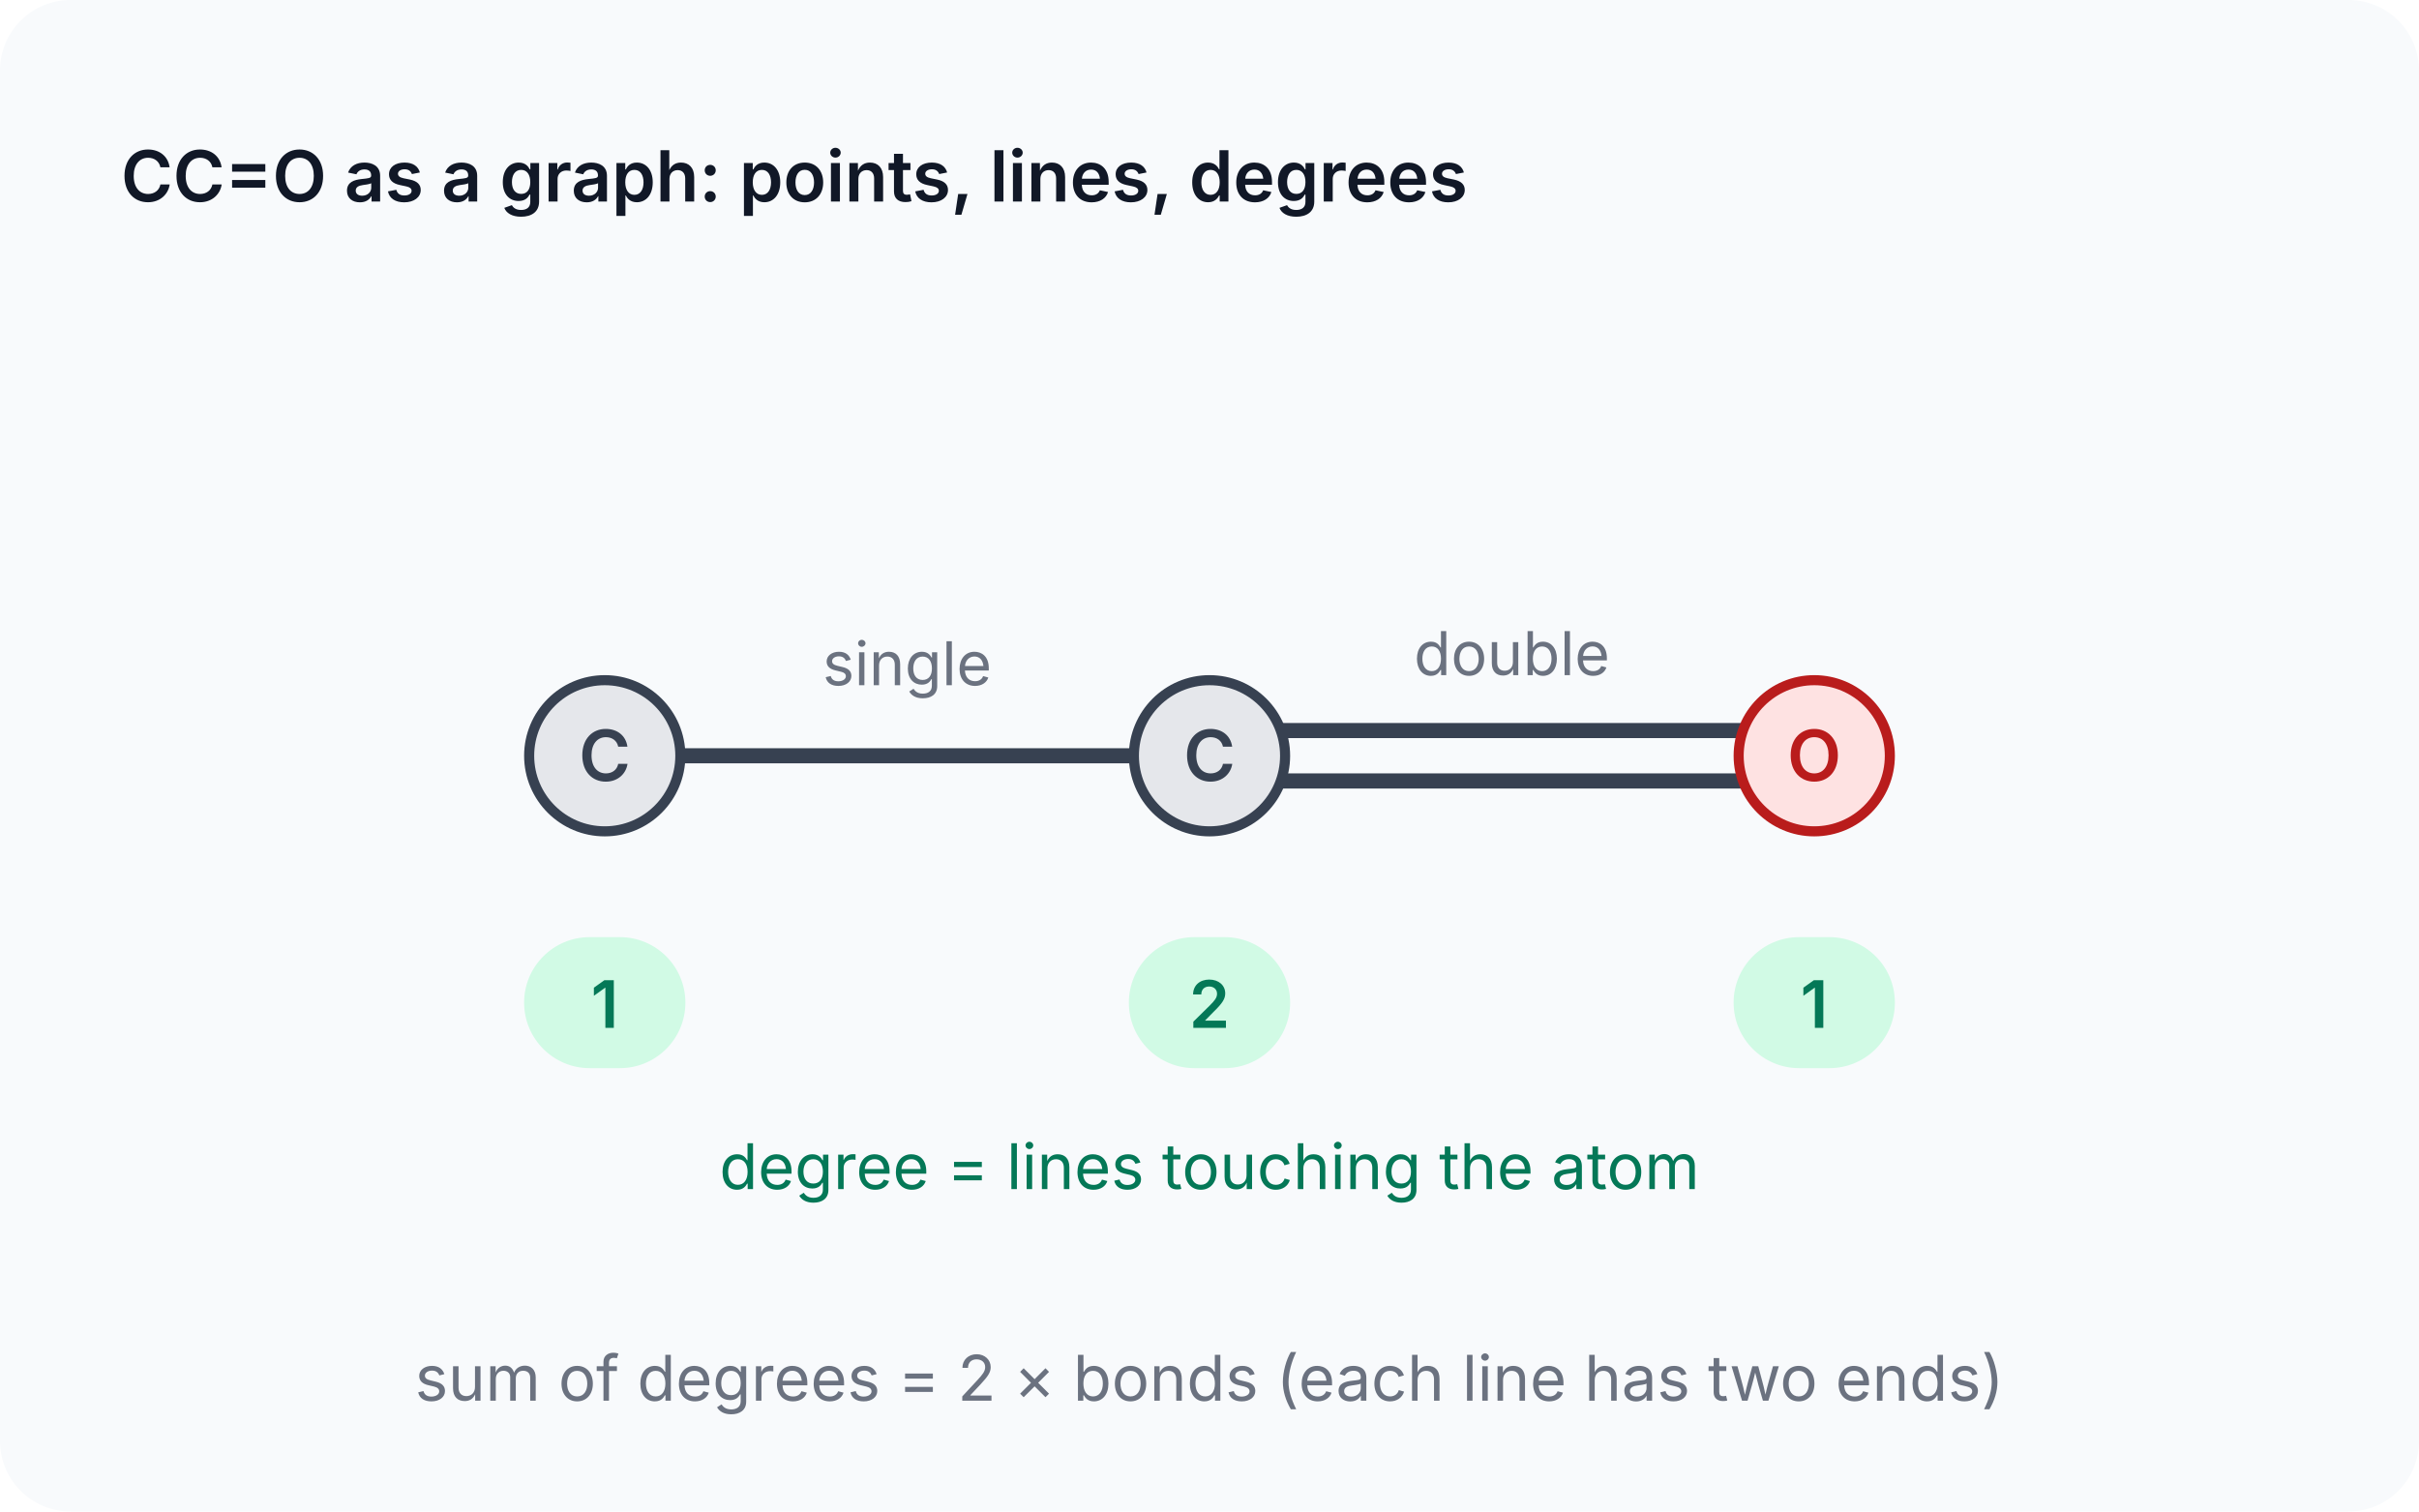
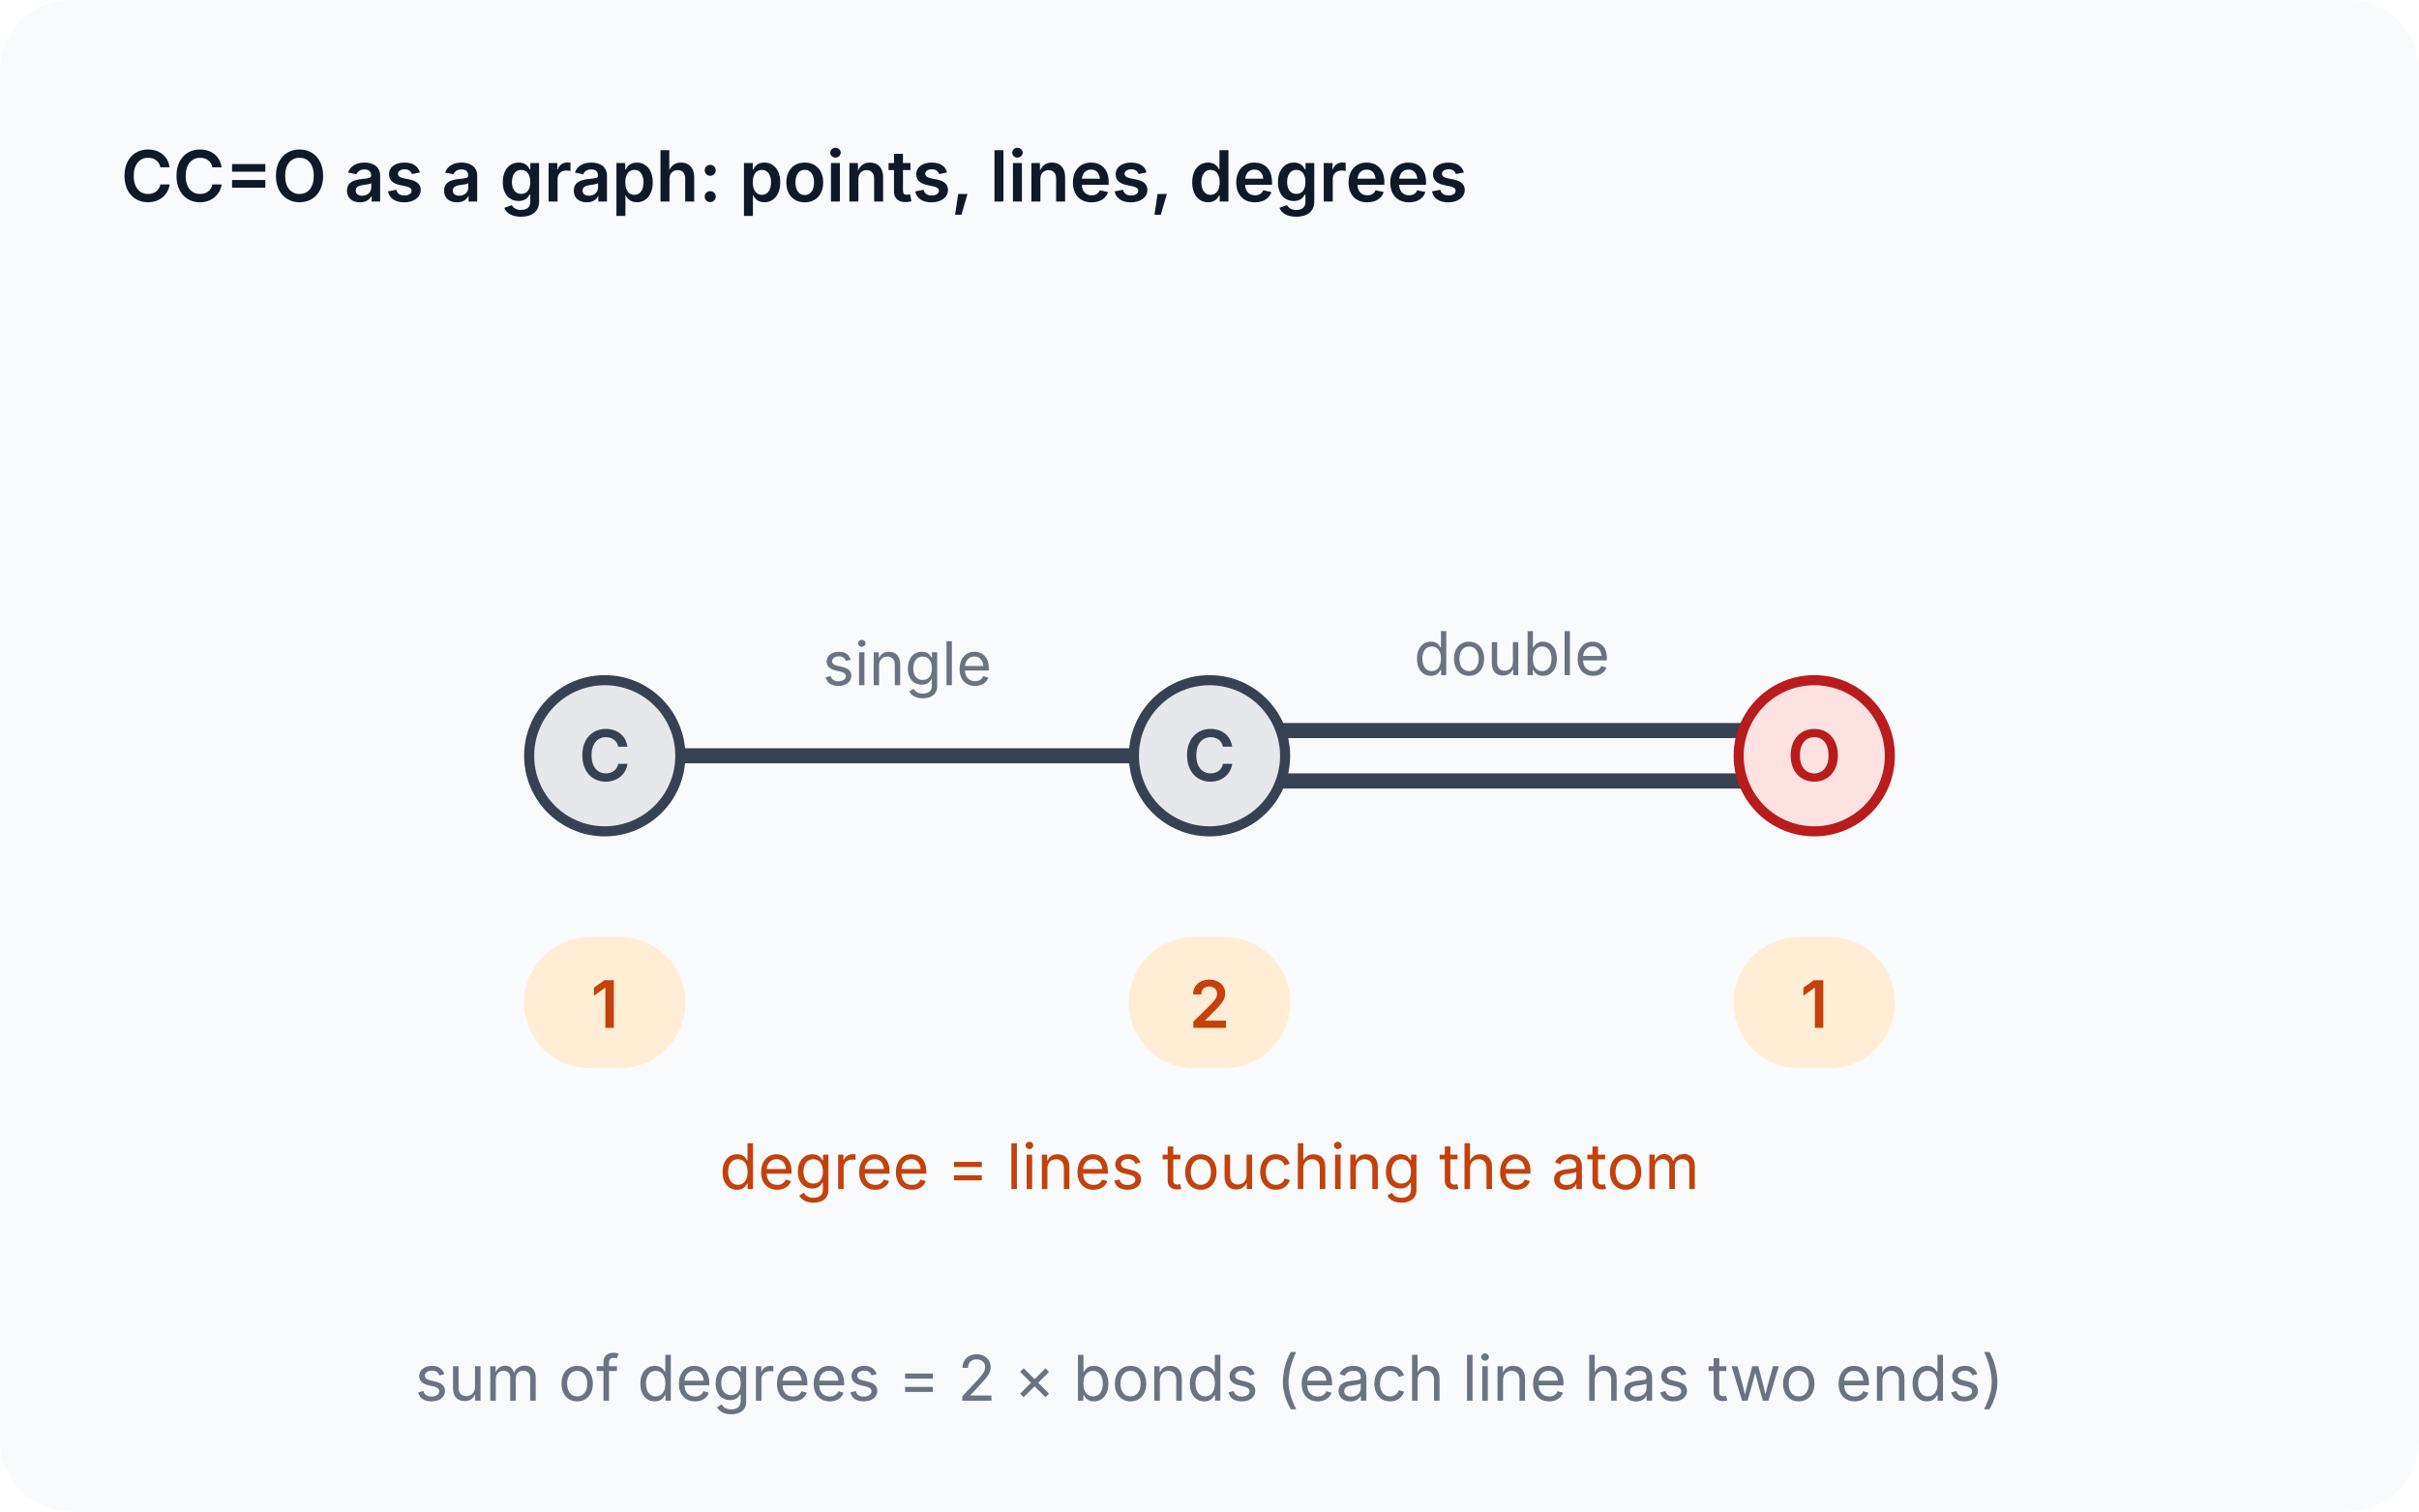
<svg xmlns="http://www.w3.org/2000/svg" viewBox="0 0 480 300" width="480" height="300" role="img">
  <rect x="0" y="0" width="480" height="300" rx="14" fill="#f8fafc" stroke="none" stroke-width="1.5" />
  <text x="24" y="40" font-size="14" fill="#111827" font-family="ui-sans-serif,system-ui,-apple-system,Segoe UI,sans-serif" text-anchor="start" font-weight="600">CC=O as a graph: points, lines, degrees</text>
  <line x1="120" y1="150" x2="240" y2="150" stroke="#374151" stroke-width="3" stroke-linecap="round" />
  <line x1="240" y1="145" x2="360" y2="145" stroke="#374151" stroke-width="3" stroke-linecap="round" />
  <line x1="240" y1="155" x2="360" y2="155" stroke="#374151" stroke-width="3" stroke-linecap="round" />
  <circle cx="120" cy="150" r="15" fill="#e5e7eb" stroke="#374151" stroke-width="2" />
  <text x="120" y="155" font-size="14" fill="#374151" font-family="ui-sans-serif,system-ui,-apple-system,Segoe UI,sans-serif" text-anchor="middle" font-weight="600">C</text>
  <circle cx="240" cy="150" r="15" fill="#e5e7eb" stroke="#374151" stroke-width="2" />
  <text x="240" y="155" font-size="14" fill="#374151" font-family="ui-sans-serif,system-ui,-apple-system,Segoe UI,sans-serif" text-anchor="middle" font-weight="600">C</text>
  <circle cx="360" cy="150" r="15" fill="#fee2e2" stroke="#b91c1c" stroke-width="2" />
  <text x="360" y="155" font-size="14" fill="#b91c1c" font-family="ui-sans-serif,system-ui,-apple-system,Segoe UI,sans-serif" text-anchor="middle" font-weight="600">O</text>
  <text x="180" y="136" font-size="12" fill="#6b7280" font-family="ui-sans-serif,system-ui,-apple-system,Segoe UI,sans-serif" text-anchor="middle" font-weight="normal">single</text>
  <text x="300" y="134" font-size="12" fill="#6b7280" font-family="ui-sans-serif,system-ui,-apple-system,Segoe UI,sans-serif" text-anchor="middle" font-weight="normal">double</text>
-   <rect x="104" y="186" width="32" height="26" rx="13" fill="#d1fae5" stroke="none" stroke-width="1.5" />
-   <text x="120" y="204" font-size="13" fill="#047857" font-family="ui-sans-serif,system-ui,-apple-system,Segoe UI,sans-serif" text-anchor="middle" font-weight="600">1</text>
-   <rect x="224" y="186" width="32" height="26" rx="13" fill="#d1fae5" stroke="none" stroke-width="1.5" />
-   <text x="240" y="204" font-size="13" fill="#047857" font-family="ui-sans-serif,system-ui,-apple-system,Segoe UI,sans-serif" text-anchor="middle" font-weight="600">2</text>
-   <rect x="344" y="186" width="32" height="26" rx="13" fill="#d1fae5" stroke="none" stroke-width="1.5" />
-   <text x="360" y="204" font-size="13" fill="#047857" font-family="ui-sans-serif,system-ui,-apple-system,Segoe UI,sans-serif" text-anchor="middle" font-weight="600">1</text>
-   <text x="240" y="236" font-size="12.5" fill="#047857" font-family="ui-sans-serif,system-ui,-apple-system,Segoe UI,sans-serif" text-anchor="middle" font-weight="normal">degree = lines touching the atom</text>
+   <rect x="104" y="186" width="32" height="26" rx="13" fill="#ffedd5" stroke="none" stroke-width="1.5" />
+   <text x="120" y="204" font-size="13" fill="#c2410c" font-family="ui-sans-serif,system-ui,-apple-system,Segoe UI,sans-serif" text-anchor="middle" font-weight="600">1</text>
+   <rect x="224" y="186" width="32" height="26" rx="13" fill="#ffedd5" stroke="none" stroke-width="1.5" />
+   <text x="240" y="204" font-size="13" fill="#c2410c" font-family="ui-sans-serif,system-ui,-apple-system,Segoe UI,sans-serif" text-anchor="middle" font-weight="600">2</text>
+   <rect x="344" y="186" width="32" height="26" rx="13" fill="#ffedd5" stroke="none" stroke-width="1.5" />
+   <text x="360" y="204" font-size="13" fill="#c2410c" font-family="ui-sans-serif,system-ui,-apple-system,Segoe UI,sans-serif" text-anchor="middle" font-weight="600">1</text>
+   <text x="240" y="236" font-size="12.5" fill="#c2410c" font-family="ui-sans-serif,system-ui,-apple-system,Segoe UI,sans-serif" text-anchor="middle" font-weight="normal">degree = lines touching the atom</text>
  <text x="240" y="278" font-size="12.5" fill="#6b7280" font-family="ui-sans-serif,system-ui,-apple-system,Segoe UI,sans-serif" text-anchor="middle" font-weight="normal">sum of degrees = 2 × bonds (each line has two ends)</text>
</svg>
